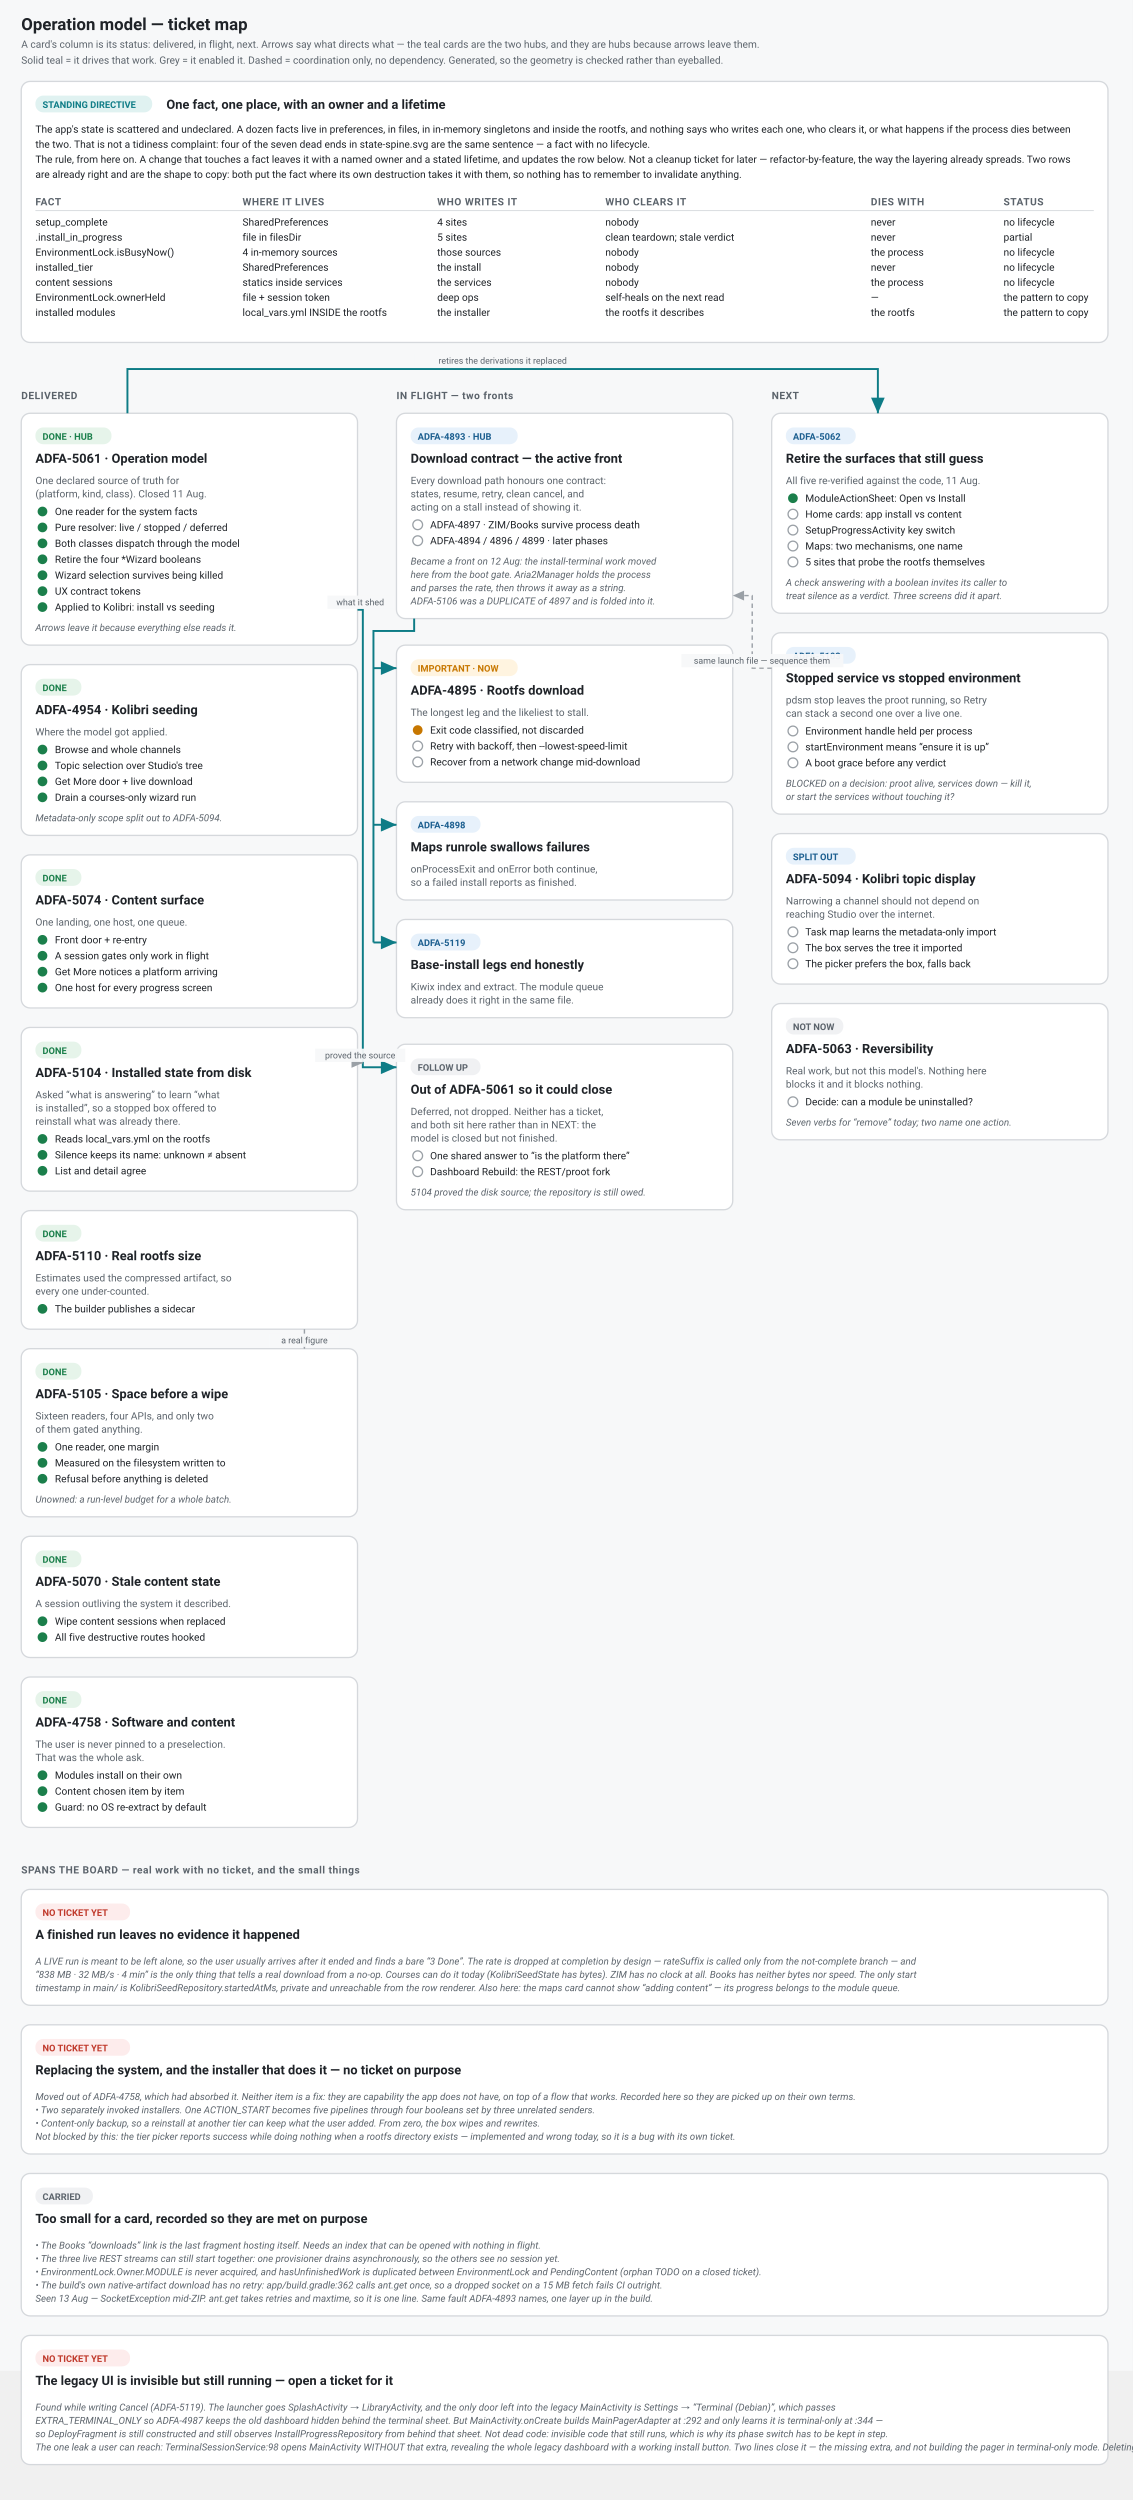
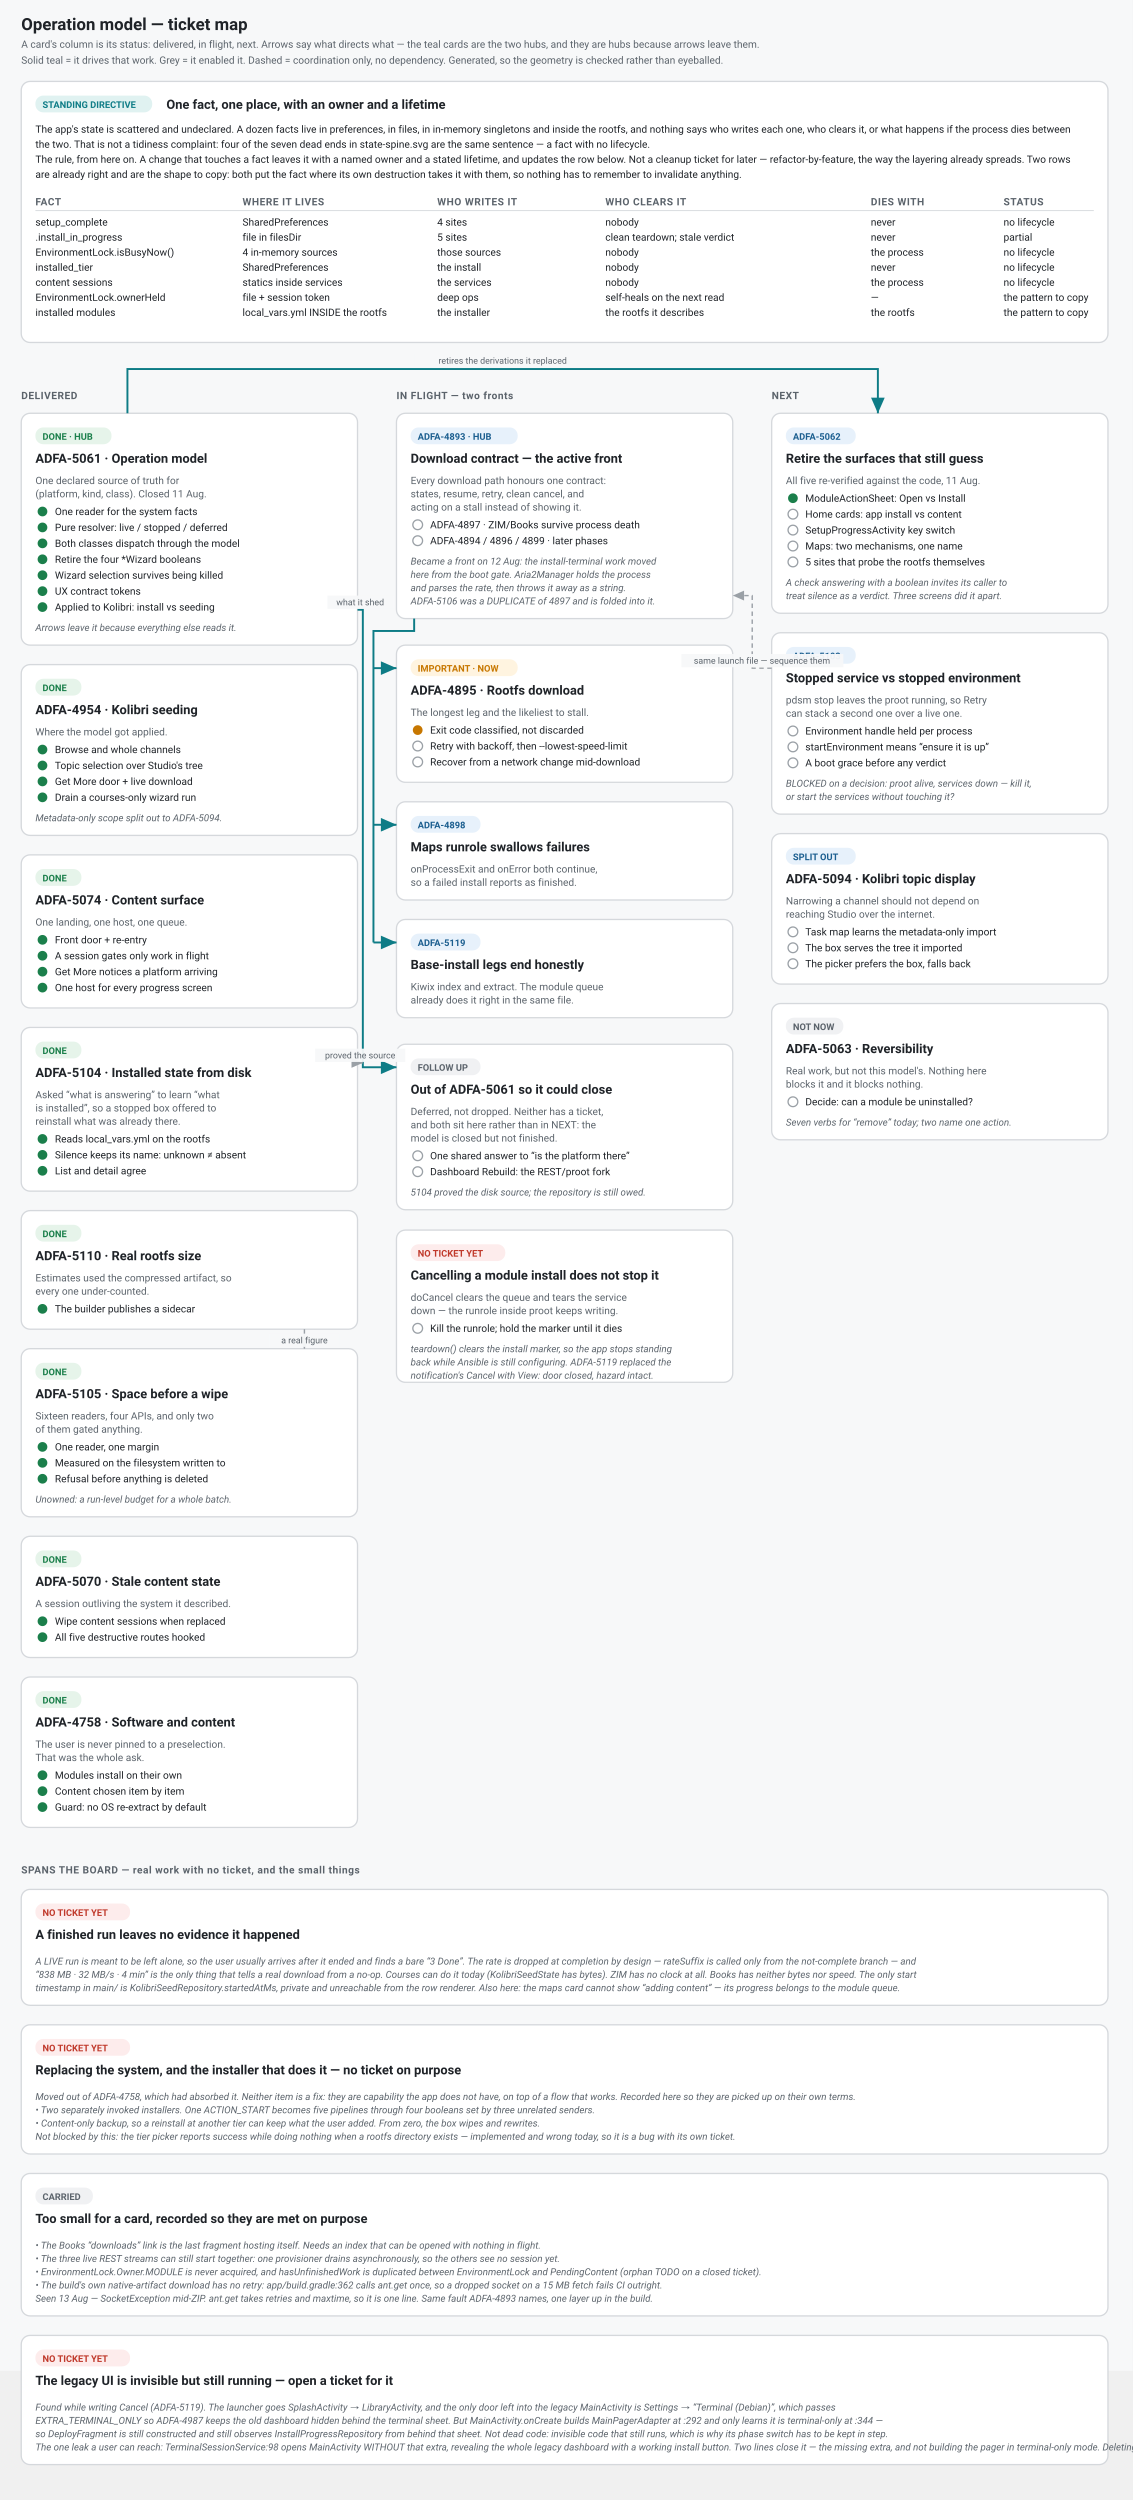
<svg xmlns="http://www.w3.org/2000/svg" viewBox="0 0 1280 2825" width="1280" height="2825" font-family="Segoe UI, Roboto, Helvetica, Arial, sans-serif">
  <style>
  .bg    { fill: #F7F8F9; }
  .card  { fill: #FFFFFF; stroke: #D5D8DC; stroke-width: 1.5; rx: 10; }
  .h1    { font-size: 19px; font-weight: 700; fill: #1F2328; }
  .h2    { font-size: 14.5px; font-weight: 700; fill: #1F2328; }
  .h3    { font-size: 11.5px; font-weight: 700; fill: #5B636B; letter-spacing: .05em; }
  .sub   { font-size: 11.5px; fill: #5B636B; }
  .item  { font-size: 11.5px; fill: #1F2328; }
  .note  { font-size: 11px; fill: #5B636B; font-style: italic; }
  .lnklbl{ font-size: 10px; fill: #5B636B; }
  .lnk    { stroke: #9AA0A6; stroke-width: 1.6; fill: none; }
  .lnk-hi { stroke: #0E7C86; stroke-width: 2.2; fill: none; }
  .lnk-dash { stroke: #9AA0A6; stroke-width: 1.6; fill: none; stroke-dasharray: 5 4; }
  .s-done { fill: #1B7F4B; stroke: none; }
  .s-doing{ fill: #C77700; stroke: none; }
  .s-todo { fill: #FFFFFF; stroke: #9AA0A6; stroke-width: 1.5; }
  .chip   { rx: 9; }
  .chiptx { font-size: 10.5px; font-weight: 700; }
</style>
  <defs>
    <marker id="a" markerWidth="9" markerHeight="9" refX="8" refY="4.5" orient="auto">
      <path d="M0,1 L8,4.5 L0,8 Z" fill="#9AA0A6" />
    </marker>
    <marker id="ahi" markerWidth="9" markerHeight="9" refX="8" refY="4.5" orient="auto">
      <path d="M0,1 L8,4.5 L0,8 Z" fill="#0E7C86" />
    </marker>
  </defs>
  <rect class="bg" x="0" y="0" width="1280" height="2679" />
  <text class="h1" x="24" y="34">Operation model — ticket map</text>
  <text class="sub" x="24" y="54">A card's column is its status: delivered, in flight, next. Arrows say what directs what — the teal cards are the two hubs, and they are hubs because arrows leave them.</text>
  <text class="sub" x="24" y="72">Solid teal = it drives that work. Grey = it enabled it. Dashed = coordination only, no dependency. Generated, so the geometry is checked rather than eyeballed.</text>
  <rect class="card" x="24" y="92" width="1228" height="295" stroke="#0E7C86" stroke-width="3" />
  <rect class="chip" x="40" y="108" width="132" height="19" fill="#E0F2F1" stroke="none" />
  <text class="chiptx" x="48" y="122" fill="#0E7C86">STANDING DIRECTIVE</text>
  <text class="h2" x="188" y="123">One fact, one place, with an owner and a lifetime</text>
  <text class="item" x="40" y="150">The app's state is scattered and undeclared. A dozen facts live in preferences, in files, in in-memory singletons and inside the rootfs, and nothing says who writes each one, who clears it, or what happens if the process dies between</text>
  <text class="item" x="40" y="167">the two. That is not a tidiness complaint: four of the seven dead ends in state-spine.svg are the same sentence — a fact with no lifecycle.</text>
  <text class="item" x="40" y="184">The rule, from here on. A change that touches a fact leaves it with a named owner and a stated lifetime, and updates the row below. Not a cleanup ticket for later — refactor-by-feature, the way the layering already spreads. Two rows</text>
  <text class="item" x="40" y="201">are already right and are the shape to copy: both put the fact where its own destruction takes it with them, so nothing has to remember to invalidate anything.</text>
  <text class="h3" x="40" y="232">FACT</text>
  <text class="h3" x="274" y="232">WHERE IT LIVES</text>
  <text class="h3" x="494" y="232">WHO WRITES IT</text>
  <text class="h3" x="684" y="232">WHO CLEARS IT</text>
  <text class="h3" x="984" y="232">DIES WITH</text>
  <text class="h3" x="1134" y="232">STATUS</text>
  <line x1="40" y1="238" x2="1236" y2="238" stroke="#D5D8DC" />
  <text class="item" x="40" y="255">setup_complete</text>
  <text class="item" x="274" y="255">SharedPreferences</text>
  <text class="item" x="494" y="255">4 sites</text>
  <text class="item" x="684" y="255">nobody</text>
  <text class="item" x="984" y="255">never</text>
  <text class="item" x="1134" y="255" fill="#C0392B">no lifecycle</text>
  <text class="item" x="40" y="272">.install_in_progress</text>
  <text class="item" x="274" y="272">file in filesDir</text>
  <text class="item" x="494" y="272">5 sites</text>
  <text class="item" x="684" y="272">clean teardown; stale verdict</text>
  <text class="item" x="984" y="272">never</text>
  <text class="item" x="1134" y="272" fill="#C77700">partial</text>
  <text class="item" x="40" y="289">EnvironmentLock.isBusyNow()</text>
  <text class="item" x="274" y="289">4 in-memory sources</text>
  <text class="item" x="494" y="289">those sources</text>
  <text class="item" x="684" y="289">nobody</text>
  <text class="item" x="984" y="289">the process</text>
  <text class="item" x="1134" y="289" fill="#C0392B">no lifecycle</text>
  <text class="item" x="40" y="306">installed_tier</text>
  <text class="item" x="274" y="306">SharedPreferences</text>
  <text class="item" x="494" y="306">the install</text>
  <text class="item" x="684" y="306">nobody</text>
  <text class="item" x="984" y="306">never</text>
  <text class="item" x="1134" y="306" fill="#C0392B">no lifecycle</text>
  <text class="item" x="40" y="323">content sessions</text>
  <text class="item" x="274" y="323">statics inside services</text>
  <text class="item" x="494" y="323">the services</text>
  <text class="item" x="684" y="323">nobody</text>
  <text class="item" x="984" y="323">the process</text>
  <text class="item" x="1134" y="323" fill="#C0392B">no lifecycle</text>
  <text class="item" x="40" y="340">EnvironmentLock.ownerHeld</text>
  <text class="item" x="274" y="340">file + session token</text>
  <text class="item" x="494" y="340">deep ops</text>
  <text class="item" x="684" y="340">self-heals on the next read</text>
  <text class="item" x="984" y="340">—</text>
  <text class="item" x="1134" y="340" fill="#1B7F4B">the pattern to copy</text>
  <text class="item" x="40" y="357">installed modules</text>
  <text class="item" x="274" y="357">local_vars.yml INSIDE the rootfs</text>
  <text class="item" x="494" y="357">the installer</text>
  <text class="item" x="684" y="357">the rootfs it describes</text>
  <text class="item" x="984" y="357">the rootfs</text>
  <text class="item" x="1134" y="357" fill="#1B7F4B">the pattern to copy</text>
  <text class="h3" x="24" y="451">DELIVERED</text>
  <text class="h3" x="448" y="451">IN FLIGHT — two fronts</text>
  <text class="h3" x="872" y="451">NEXT</text>
  <rect class="card" x="24" y="467" width="380" height="262" stroke="#0E7C86" stroke-width="2.5" />
  <rect class="chip" x="40" y="483" width="86" height="19" fill="#E6F4EA" stroke="none" />
  <text class="chiptx" x="48" y="497" fill="#1B7F4B">DONE · HUB</text>
  <text class="h2" x="40" y="523">ADFA-5061 · Operation model</text>
  <text class="sub" x="40" y="547">One declared source of truth for</text>
  <text class="sub" x="40" y="562">(platform, kind, class). Closed 11 Aug.</text>
  <circle class="s-done" cx="48" cy="578" r="5.5" />
  <text class="item" x="62" y="582">One reader for the system facts</text>
  <circle class="s-done" cx="48" cy="596" r="5.5" />
  <text class="item" x="62" y="600">Pure resolver: live / stopped / deferred</text>
  <circle class="s-done" cx="48" cy="614" r="5.5" />
  <text class="item" x="62" y="618">Both classes dispatch through the model</text>
  <circle class="s-done" cx="48" cy="632" r="5.5" />
  <text class="item" x="62" y="636">Retire the four *Wizard booleans</text>
  <circle class="s-done" cx="48" cy="650" r="5.5" />
  <text class="item" x="62" y="654">Wizard selection survives being killed</text>
  <circle class="s-done" cx="48" cy="668" r="5.5" />
  <text class="item" x="62" y="672">UX contract tokens</text>
  <circle class="s-done" cx="48" cy="686" r="5.5" />
  <text class="item" x="62" y="690">Applied to Kolibri: install vs seeding</text>
  <text class="note" x="40" y="713">Arrows leave it because everything else reads it.</text>
  <rect class="card" x="24" y="751" width="380" height="193" />
  <rect class="chip" x="40" y="767" width="52" height="19" fill="#E6F4EA" stroke="none" />
  <text class="chiptx" x="48" y="781" fill="#1B7F4B">DONE</text>
  <text class="h2" x="40" y="807">ADFA-4954 · Kolibri seeding</text>
  <text class="sub" x="40" y="831">Where the model got applied.</text>
  <circle class="s-done" cx="48" cy="847" r="5.5" />
  <text class="item" x="62" y="851">Browse and whole channels</text>
  <circle class="s-done" cx="48" cy="865" r="5.5" />
  <text class="item" x="62" y="869">Topic selection over Studio's tree</text>
  <circle class="s-done" cx="48" cy="883" r="5.5" />
  <text class="item" x="62" y="887">Get More door + live download</text>
  <circle class="s-done" cx="48" cy="901" r="5.5" />
  <text class="item" x="62" y="905">Drain a courses-only wizard run</text>
  <text class="note" x="40" y="928">Metadata-only scope split out to ADFA-5094.</text>
  <rect class="card" x="24" y="966" width="380" height="173" />
  <rect class="chip" x="40" y="982" width="52" height="19" fill="#E6F4EA" stroke="none" />
  <text class="chiptx" x="48" y="996" fill="#1B7F4B">DONE</text>
  <text class="h2" x="40" y="1022">ADFA-5074 · Content surface</text>
  <text class="sub" x="40" y="1046">One landing, one host, one queue.</text>
  <circle class="s-done" cx="48" cy="1062" r="5.5" />
  <text class="item" x="62" y="1066">Front door + re-entry</text>
  <circle class="s-done" cx="48" cy="1080" r="5.5" />
  <text class="item" x="62" y="1084">A session gates only work in flight</text>
  <circle class="s-done" cx="48" cy="1098" r="5.5" />
  <text class="item" x="62" y="1102">Get More notices a platform arriving</text>
  <circle class="s-done" cx="48" cy="1116" r="5.5" />
  <text class="item" x="62" y="1120">One host for every progress screen</text>
  <rect class="card" x="24" y="1161" width="380" height="185" />
  <rect class="chip" x="40" y="1177" width="52" height="19" fill="#E6F4EA" stroke="none" />
  <text class="chiptx" x="48" y="1191" fill="#1B7F4B">DONE</text>
  <text class="h2" x="40" y="1217">ADFA-5104 · Installed state from disk</text>
  <text class="sub" x="40" y="1241">Asked “what is answering” to learn “what</text>
  <text class="sub" x="40" y="1256">is installed”, so a stopped box offered to</text>
  <text class="sub" x="40" y="1271">reinstall what was already there.</text>
  <circle class="s-done" cx="48" cy="1287" r="5.5" />
  <text class="item" x="62" y="1291">Reads local_vars.yml on the rootfs</text>
  <circle class="s-done" cx="48" cy="1305" r="5.5" />
  <text class="item" x="62" y="1309">Silence keeps its name: unknown ≠ absent</text>
  <circle class="s-done" cx="48" cy="1323" r="5.5" />
  <text class="item" x="62" y="1327">List and detail agree</text>
  <rect class="card" x="24" y="1368" width="380" height="134" />
  <rect class="chip" x="40" y="1384" width="52" height="19" fill="#E6F4EA" stroke="none" />
  <text class="chiptx" x="48" y="1398" fill="#1B7F4B">DONE</text>
  <text class="h2" x="40" y="1424">ADFA-5110 · Real rootfs size</text>
  <text class="sub" x="40" y="1448">Estimates used the compressed artifact, so</text>
  <text class="sub" x="40" y="1463">every one under-counted.</text>
  <circle class="s-done" cx="48" cy="1479" r="5.5" />
  <text class="item" x="62" y="1483">The builder publishes a sidecar</text>
  <rect class="card" x="24" y="1524" width="380" height="190" />
  <rect class="chip" x="40" y="1540" width="52" height="19" fill="#E6F4EA" stroke="none" />
  <text class="chiptx" x="48" y="1554" fill="#1B7F4B">DONE</text>
  <text class="h2" x="40" y="1580">ADFA-5105 · Space before a wipe</text>
  <text class="sub" x="40" y="1604">Sixteen readers, four APIs, and only two</text>
  <text class="sub" x="40" y="1619">of them gated anything.</text>
  <circle class="s-done" cx="48" cy="1635" r="5.5" />
  <text class="item" x="62" y="1639">One reader, one margin</text>
  <circle class="s-done" cx="48" cy="1653" r="5.5" />
  <text class="item" x="62" y="1657">Measured on the filesystem written to</text>
  <circle class="s-done" cx="48" cy="1671" r="5.5" />
  <text class="item" x="62" y="1675">Refusal before anything is deleted</text>
  <text class="note" x="40" y="1698">Unowned: a run-level budget for a whole batch.</text>
  <rect class="card" x="24" y="1736" width="380" height="137" />
  <rect class="chip" x="40" y="1752" width="52" height="19" fill="#E6F4EA" stroke="none" />
  <text class="chiptx" x="48" y="1766" fill="#1B7F4B">DONE</text>
  <text class="h2" x="40" y="1792">ADFA-5070 · Stale content state</text>
  <text class="sub" x="40" y="1816">A session outliving the system it described.</text>
  <circle class="s-done" cx="48" cy="1832" r="5.5" />
  <text class="item" x="62" y="1836">Wipe content sessions when replaced</text>
  <circle class="s-done" cx="48" cy="1850" r="5.5" />
  <text class="item" x="62" y="1854">All five destructive routes hooked</text>
  <rect class="card" x="24" y="1895" width="380" height="170" />
  <rect class="chip" x="40" y="1911" width="52" height="19" fill="#E6F4EA" stroke="none" />
  <text class="chiptx" x="48" y="1925" fill="#1B7F4B">DONE</text>
  <text class="h2" x="40" y="1951">ADFA-4758 · Software and content</text>
  <text class="sub" x="40" y="1975">The user is never pinned to a preselection.</text>
  <text class="sub" x="40" y="1990">That was the whole ask.</text>
  <circle class="s-done" cx="48" cy="2006" r="5.5" />
  <text class="item" x="62" y="2010">Modules install on their own</text>
  <circle class="s-done" cx="48" cy="2024" r="5.5" />
  <text class="item" x="62" y="2028">Content chosen item by item</text>
  <circle class="s-done" cx="48" cy="2042" r="5.5" />
  <text class="item" x="62" y="2046">Guard: no OS re-extract by default</text>
  <rect class="card" x="448" y="467" width="380" height="232" stroke="#0E7C86" stroke-width="2.5" />
  <rect class="chip" x="464" y="483" width="121" height="19" fill="#E7F1FB" stroke="none" />
  <text class="chiptx" x="472" y="497" fill="#1B5E8F">ADFA-4893 · HUB</text>
  <text class="h2" x="464" y="523">Download contract — the active front</text>
  <text class="sub" x="464" y="547">Every download path honours one contract:</text>
  <text class="sub" x="464" y="562">states, resume, retry, clean cancel, and</text>
  <text class="sub" x="464" y="577">acting on a stall instead of showing it.</text>
  <circle class="s-todo" cx="472" cy="593" r="5.5" />
  <text class="item" x="486" y="597">ADFA-4897 · ZIM/Books survive process death</text>
  <circle class="s-todo" cx="472" cy="611" r="5.5" />
  <text class="item" x="486" y="615">ADFA-4894 / 4896 / 4899 · later phases</text>
  <text class="note" x="464" y="638">Became a front on 12 Aug: the install-terminal work moved</text>
  <text class="note" x="464" y="653">here from the boot gate. Aria2Manager holds the process</text>
  <text class="note" x="464" y="668">and parses the rate, then throws it away as a string.</text>
  <text class="note" x="464" y="683">ADFA-5106 was a DUPLICATE of 4897 and is folded into it.</text>
  <rect class="card" x="448" y="729" width="380" height="155" stroke="#C77700" stroke-width="2" />
  <rect class="chip" x="464" y="745" width="121" height="19" fill="#FFF4E0" stroke="none" />
  <text class="chiptx" x="472" y="759" fill="#C77700">IMPORTANT · NOW</text>
  <text class="h2" x="464" y="785">ADFA-4895 · Rootfs download</text>
  <text class="sub" x="464" y="809">The longest leg and the likeliest to stall.</text>
  <circle class="s-doing" cx="472" cy="825" r="5.5" />
  <text class="item" x="486" y="829">Exit code classified, not discarded</text>
  <circle class="s-todo" cx="472" cy="843" r="5.5" />
  <text class="item" x="486" y="847">Retry with backoff, then --lowest-speed-limit</text>
  <circle class="s-todo" cx="472" cy="861" r="5.5" />
  <text class="item" x="486" y="865">Recover from a network change mid-download</text>
  <rect class="card" x="448" y="906" width="380" height="111" />
  <rect class="chip" x="464" y="922" width="79" height="19" fill="#E7F1FB" stroke="none" />
  <text class="chiptx" x="472" y="936" fill="#1B5E8F">ADFA-4898</text>
  <text class="h2" x="464" y="962">Maps runrole swallows failures</text>
  <text class="sub" x="464" y="986">onProcessExit and onError both continue,</text>
  <text class="sub" x="464" y="1001">so a failed install reports as finished.</text>
  <rect class="card" x="448" y="1039" width="380" height="111" />
  <rect class="chip" x="464" y="1055" width="79" height="19" fill="#E7F1FB" stroke="none" />
  <text class="chiptx" x="472" y="1069" fill="#1B5E8F">ADFA-5119</text>
  <text class="h2" x="464" y="1095">Base-install legs end honestly</text>
  <text class="sub" x="464" y="1119">Kiwix index and extract. The module queue</text>
  <text class="sub" x="464" y="1134">already does it right in the same file.</text>
  <rect class="card" x="448" y="1180" width="380" height="187" />
  <rect class="chip" x="464" y="1196" width="79" height="19" fill="#F0F1F3" stroke="none" />
  <text class="chiptx" x="472" y="1210" fill="#5B636B">FOLLOW UP</text>
  <text class="h2" x="464" y="1236">Out of ADFA-5061 so it could close</text>
  <text class="sub" x="464" y="1260">Deferred, not dropped. Neither has a ticket,</text>
  <text class="sub" x="464" y="1275">and both sit here rather than in NEXT: the</text>
  <text class="sub" x="464" y="1290">model is closed but not finished.</text>
  <circle class="s-todo" cx="472" cy="1306" r="5.5" />
  <text class="item" x="486" y="1310">One shared answer to “is the platform there”</text>
  <circle class="s-todo" cx="472" cy="1324" r="5.5" />
  <text class="item" x="486" y="1328">Dashboard Rebuild: the REST/proot fork</text>
  <text class="note" x="464" y="1351">5104 proved the disk source; the repository is still owed.</text>
  <rect class="card" x="872" y="467" width="380" height="226" />
  <rect class="chip" x="888" y="483" width="79" height="19" fill="#E7F1FB" stroke="none" />
  <text class="chiptx" x="896" y="497" fill="#1B5E8F">ADFA-5062</text>
  <text class="h2" x="888" y="523">Retire the surfaces that still guess</text>
  <text class="sub" x="888" y="547">All five re-verified against the code, 11 Aug.</text>
  <circle class="s-done" cx="896" cy="563" r="5.5" />
  <text class="item" x="910" y="567">ModuleActionSheet: Open vs Install</text>
  <circle class="s-todo" cx="896" cy="581" r="5.5" />
  <text class="item" x="910" y="585">Home cards: app install vs content</text>
  <circle class="s-todo" cx="896" cy="599" r="5.5" />
  <text class="item" x="910" y="603">SetupProgressActivity key switch</text>
  <circle class="s-todo" cx="896" cy="617" r="5.5" />
  <text class="item" x="910" y="621">Maps: two mechanisms, one name</text>
  <circle class="s-todo" cx="896" cy="635" r="5.5" />
  <text class="item" x="910" y="639">5 sites that probe the rootfs themselves</text>
  <text class="note" x="888" y="662">A check answering with a boolean invites its caller to</text>
  <text class="note" x="888" y="677">treat silence as a verdict. Three screens did it apart.</text>
  <rect class="card" x="872" y="715" width="380" height="205" />
  <rect class="chip" x="888" y="731" width="79" height="19" fill="#E7F1FB" stroke="none" />
  <text class="chiptx" x="896" y="745" fill="#1B5E8F">ADFA-5103</text>
  <text class="h2" x="888" y="771">Stopped service vs stopped environment</text>
  <text class="sub" x="888" y="795">pdsm stop leaves the proot running, so Retry</text>
  <text class="sub" x="888" y="810">can stack a second one over a live one.</text>
  <circle class="s-todo" cx="896" cy="826" r="5.5" />
  <text class="item" x="910" y="830">Environment handle held per process</text>
  <circle class="s-todo" cx="896" cy="844" r="5.5" />
  <text class="item" x="910" y="848">startEnvironment means “ensure it is up”</text>
  <circle class="s-todo" cx="896" cy="862" r="5.5" />
  <text class="item" x="910" y="866">A boot grace before any verdict</text>
  <text class="note" x="888" y="889">BLOCKED on a decision: proot alive, services down — kill it,</text>
  <text class="note" x="888" y="904">or start the services without touching it?</text>
  <rect class="card" x="872" y="942" width="380" height="170" />
  <rect class="chip" x="888" y="958" width="79" height="19" fill="#E7F1FB" stroke="none" />
  <text class="chiptx" x="896" y="972" fill="#1B5E8F">SPLIT OUT</text>
  <text class="h2" x="888" y="998">ADFA-5094 · Kolibri topic display</text>
  <text class="sub" x="888" y="1022">Narrowing a channel should not depend on</text>
  <text class="sub" x="888" y="1037">reaching Studio over the internet.</text>
  <circle class="s-todo" cx="896" cy="1053" r="5.5" />
  <text class="item" x="910" y="1057">Task map learns the metadata-only import</text>
  <circle class="s-todo" cx="896" cy="1071" r="5.5" />
  <text class="item" x="910" y="1075">The box serves the tree it imported</text>
  <circle class="s-todo" cx="896" cy="1089" r="5.5" />
  <text class="item" x="910" y="1093">The picker prefers the box, falls back</text>
  <rect class="card" x="872" y="1134" width="380" height="154" />
  <rect class="chip" x="888" y="1150" width="65" height="19" fill="#F0F1F3" stroke="none" />
  <text class="chiptx" x="896" y="1164" fill="#5B636B">NOT NOW</text>
  <text class="h2" x="888" y="1190">ADFA-5063 · Reversibility</text>
  <text class="sub" x="888" y="1214">Real work, but not this model's. Nothing here</text>
  <text class="sub" x="888" y="1229">blocks it and it blocks nothing.</text>
  <circle class="s-todo" cx="896" cy="1245" r="5.5" />
  <text class="item" x="910" y="1249">Decide: can a module be uninstalled?</text>
  <text class="note" x="888" y="1272">Seven verbs for “remove” today; two name one action.</text>
+   <rect class="card" x="448" y="1390" width="380" height="172" stroke="#C0392B" stroke-width="2" />
+   <rect class="chip" x="464" y="1406" width="107" height="19" fill="#FDECEC" stroke="none" />
+   <text class="chiptx" x="472" y="1420" fill="#C0392B">NO TICKET YET</text>
+   <text class="h2" x="464" y="1446">Cancelling a module install does not stop it</text>
+   <text class="sub" x="464" y="1470">doCancel clears the queue and tears the service</text>
+   <text class="sub" x="464" y="1485">down — the runrole inside proot keeps writing.</text>
+   <circle class="s-todo" cx="472" cy="1501" r="5.5" />
+   <text class="item" x="486" y="1505">Kill the runrole; hold the marker until it dies</text>
+   <text class="note" x="464" y="1528">teardown() clears the install marker, so the app stops standing</text>
+   <text class="note" x="464" y="1543">back while Ansible is still configuring. ADFA-5119 replaced the</text>
+   <text class="note" x="464" y="1558">notification's Cancel with View: door closed, hazard intact.</text>
  <text class="h3" x="24" y="2117">SPANS THE BOARD — real work with no ticket, and the small things</text>
  <rect class="card" x="24" y="2135" width="1228" height="131" stroke="#C0392B" stroke-width="2.5" />
  <rect class="chip" x="40" y="2151" width="107" height="19" fill="#FDECEC" stroke="none" />
  <text class="chiptx" x="48" y="2165" fill="#C0392B">NO TICKET YET</text>
  <text class="h2" x="40" y="2191">A finished run leaves no evidence it happened</text>
  <text class="note" x="40" y="2220">A LIVE run is meant to be left alone, so the user usually arrives after it ended and finds a bare “3 Done”. The rate is dropped at completion by design — rateSuffix is called only from the not-complete branch — and</text>
  <text class="note" x="40" y="2235">“838 MB · 32 MB/s · 4 min” is the only thing that tells a real download from a no-op. Courses can do it today (KolibriSeedState has bytes). ZIM has no clock at all. Books has neither bytes nor speed. The only start</text>
  <text class="note" x="40" y="2250">timestamp in main/ is KolibriSeedRepository.startedAtMs, private and unreachable from the row renderer. Also here: the maps card cannot show “adding content” — its progress belongs to the module queue.</text>
  <rect class="card" x="24" y="2288" width="1228" height="146" stroke="#C0392B" stroke-width="2.5" />
  <rect class="chip" x="40" y="2304" width="107" height="19" fill="#FDECEC" stroke="none" />
  <text class="chiptx" x="48" y="2318" fill="#C0392B">NO TICKET YET</text>
  <text class="h2" x="40" y="2344">Replacing the system, and the installer that does it — no ticket on purpose</text>
  <text class="note" x="40" y="2373">Moved out of ADFA-4758, which had absorbed it. Neither item is a fix: they are capability the app does not have, on top of a flow that works. Recorded here so they are picked up on their own terms.</text>
  <text class="note" x="40" y="2388">•  Two separately invoked installers. One ACTION_START becomes five pipelines through four booleans set by three unrelated senders.</text>
  <text class="note" x="40" y="2403">•  Content-only backup, so a reinstall at another tier can keep what the user added. From zero, the box wipes and rewrites.</text>
  <text class="note" x="40" y="2418">Not blocked by this: the tier picker reports success while doing nothing when a rootfs directory exists — implemented and wrong today, so it is a bug with its own ticket.</text>
  <rect class="card" x="24" y="2456" width="1228" height="161" />
  <rect class="chip" x="40" y="2472" width="65" height="19" fill="#F0F1F3" stroke="none" />
  <text class="chiptx" x="48" y="2486" fill="#5B636B">CARRIED</text>
  <text class="h2" x="40" y="2512">Too small for a card, recorded so they are met on purpose</text>
  <text class="note" x="40" y="2541">•  The Books “downloads” link is the last fragment hosting itself. Needs an index that can be opened with nothing in flight.</text>
  <text class="note" x="40" y="2556">•  The three live REST streams can still start together: one provisioner drains asynchronously, so the others see no session yet.</text>
  <text class="note" x="40" y="2571">•  EnvironmentLock.Owner.MODULE is never acquired, and hasUnfinishedWork is duplicated between EnvironmentLock and PendingContent (orphan TODO on a closed ticket).</text>
  <text class="note" x="40" y="2586">•  The build's own native-artifact download has no retry: app/build.gradle:362 calls ant.get once, so a dropped socket on a 15 MB fetch fails CI outright.</text>
  <text class="note" x="40" y="2601">   Seen 13 Aug — SocketException mid-ZIP. ant.get takes retries and maxtime, so it is one line. Same fault ADFA-4893 names, one layer up in the build.</text>
  <path class="lnk-hi" d="M468,699 V713 H422 V1065" />
  <path class="lnk-hi" d="M422,755 H448" marker-end="url(#ahi)" />
  <path class="lnk-hi" d="M422,932 H448" marker-end="url(#ahi)" />
  <path class="lnk-hi" d="M422,1065 H448" marker-end="url(#ahi)" />
  <path class="lnk-hi" d="M404,689 H410 V1206 H448" marker-end="url(#ahi)" />
  <rect x="370" y="673" width="75" height="15" fill="#F7F8F9" opacity="0.95" />
  <text class="lnklbl" x="407" y="684" text-anchor="middle">what it shed</text>
  <path class="lnk" d="M404,1201 H410" marker-end="url(#a)" />
  <rect x="356" y="1185" width="102" height="15" fill="#F7F8F9" opacity="0.95" />
  <text class="lnklbl" x="407" y="1196" text-anchor="middle">proved the source</text>
  <path class="lnk" d="M344,1502 V1524" marker-end="url(#a)" />
  <rect x="304" y="1507" width="80" height="15" fill="#F7F8F9" opacity="0.95" />
  <text class="lnklbl" x="344" y="1518" text-anchor="middle">a real figure</text>
  <path class="lnk-hi" d="M144,467 V417 H992 V467" marker-end="url(#ahi)" />
  <rect x="468" y="400" width="199" height="15" fill="#F7F8F9" opacity="0.95" />
  <text class="lnklbl" x="568" y="411" text-anchor="middle">retires the derivations it replaced</text>
  <path class="lnk-dash" d="M872,755 H850 V673 H828" marker-end="url(#a)" />
  <rect x="770" y="739" width="183" height="15" fill="#F7F8F9" opacity="0.95" />
  <text class="lnklbl" x="861" y="750" text-anchor="middle">same launch file — sequence them</text>
  <rect class="card" x="24" y="2639" width="1228" height="146" stroke="#C0392B" stroke-width="2.5" />
  <rect class="chip" x="40" y="2655" width="107" height="19" fill="#FDECEC" stroke="none" />
  <text class="chiptx" x="48" y="2669" fill="#C0392B">NO TICKET YET</text>
  <text class="h2" x="40" y="2695">The legacy UI is invisible but still running — open a ticket for it</text>
  <text class="note" x="40" y="2724">Found while writing Cancel (ADFA-5119). The launcher goes SplashActivity → LibraryActivity, and the only door left into the legacy MainActivity is Settings → “Terminal (Debian)”, which passes</text>
  <text class="note" x="40" y="2739">EXTRA_TERMINAL_ONLY so ADFA-4987 keeps the old dashboard hidden behind the terminal sheet. But MainActivity.onCreate builds MainPagerAdapter at :292 and only learns it is terminal-only at :344 —</text>
  <text class="note" x="40" y="2754">so DeployFragment is still constructed and still observes InstallProgressRepository from behind that sheet. Not dead code: invisible code that still runs, which is why its phase switch has to be kept in step.</text>
  <text class="note" x="40" y="2769">The one leak a user can reach: TerminalSessionService:98 opens MainActivity WITHOUT that extra, revealing the whole legacy dashboard with a working install button. Two lines close it — the missing extra, and not building the pager in terminal-only mode. Deleting DeployFragment is the larger piece behind it.</text>
</svg>
